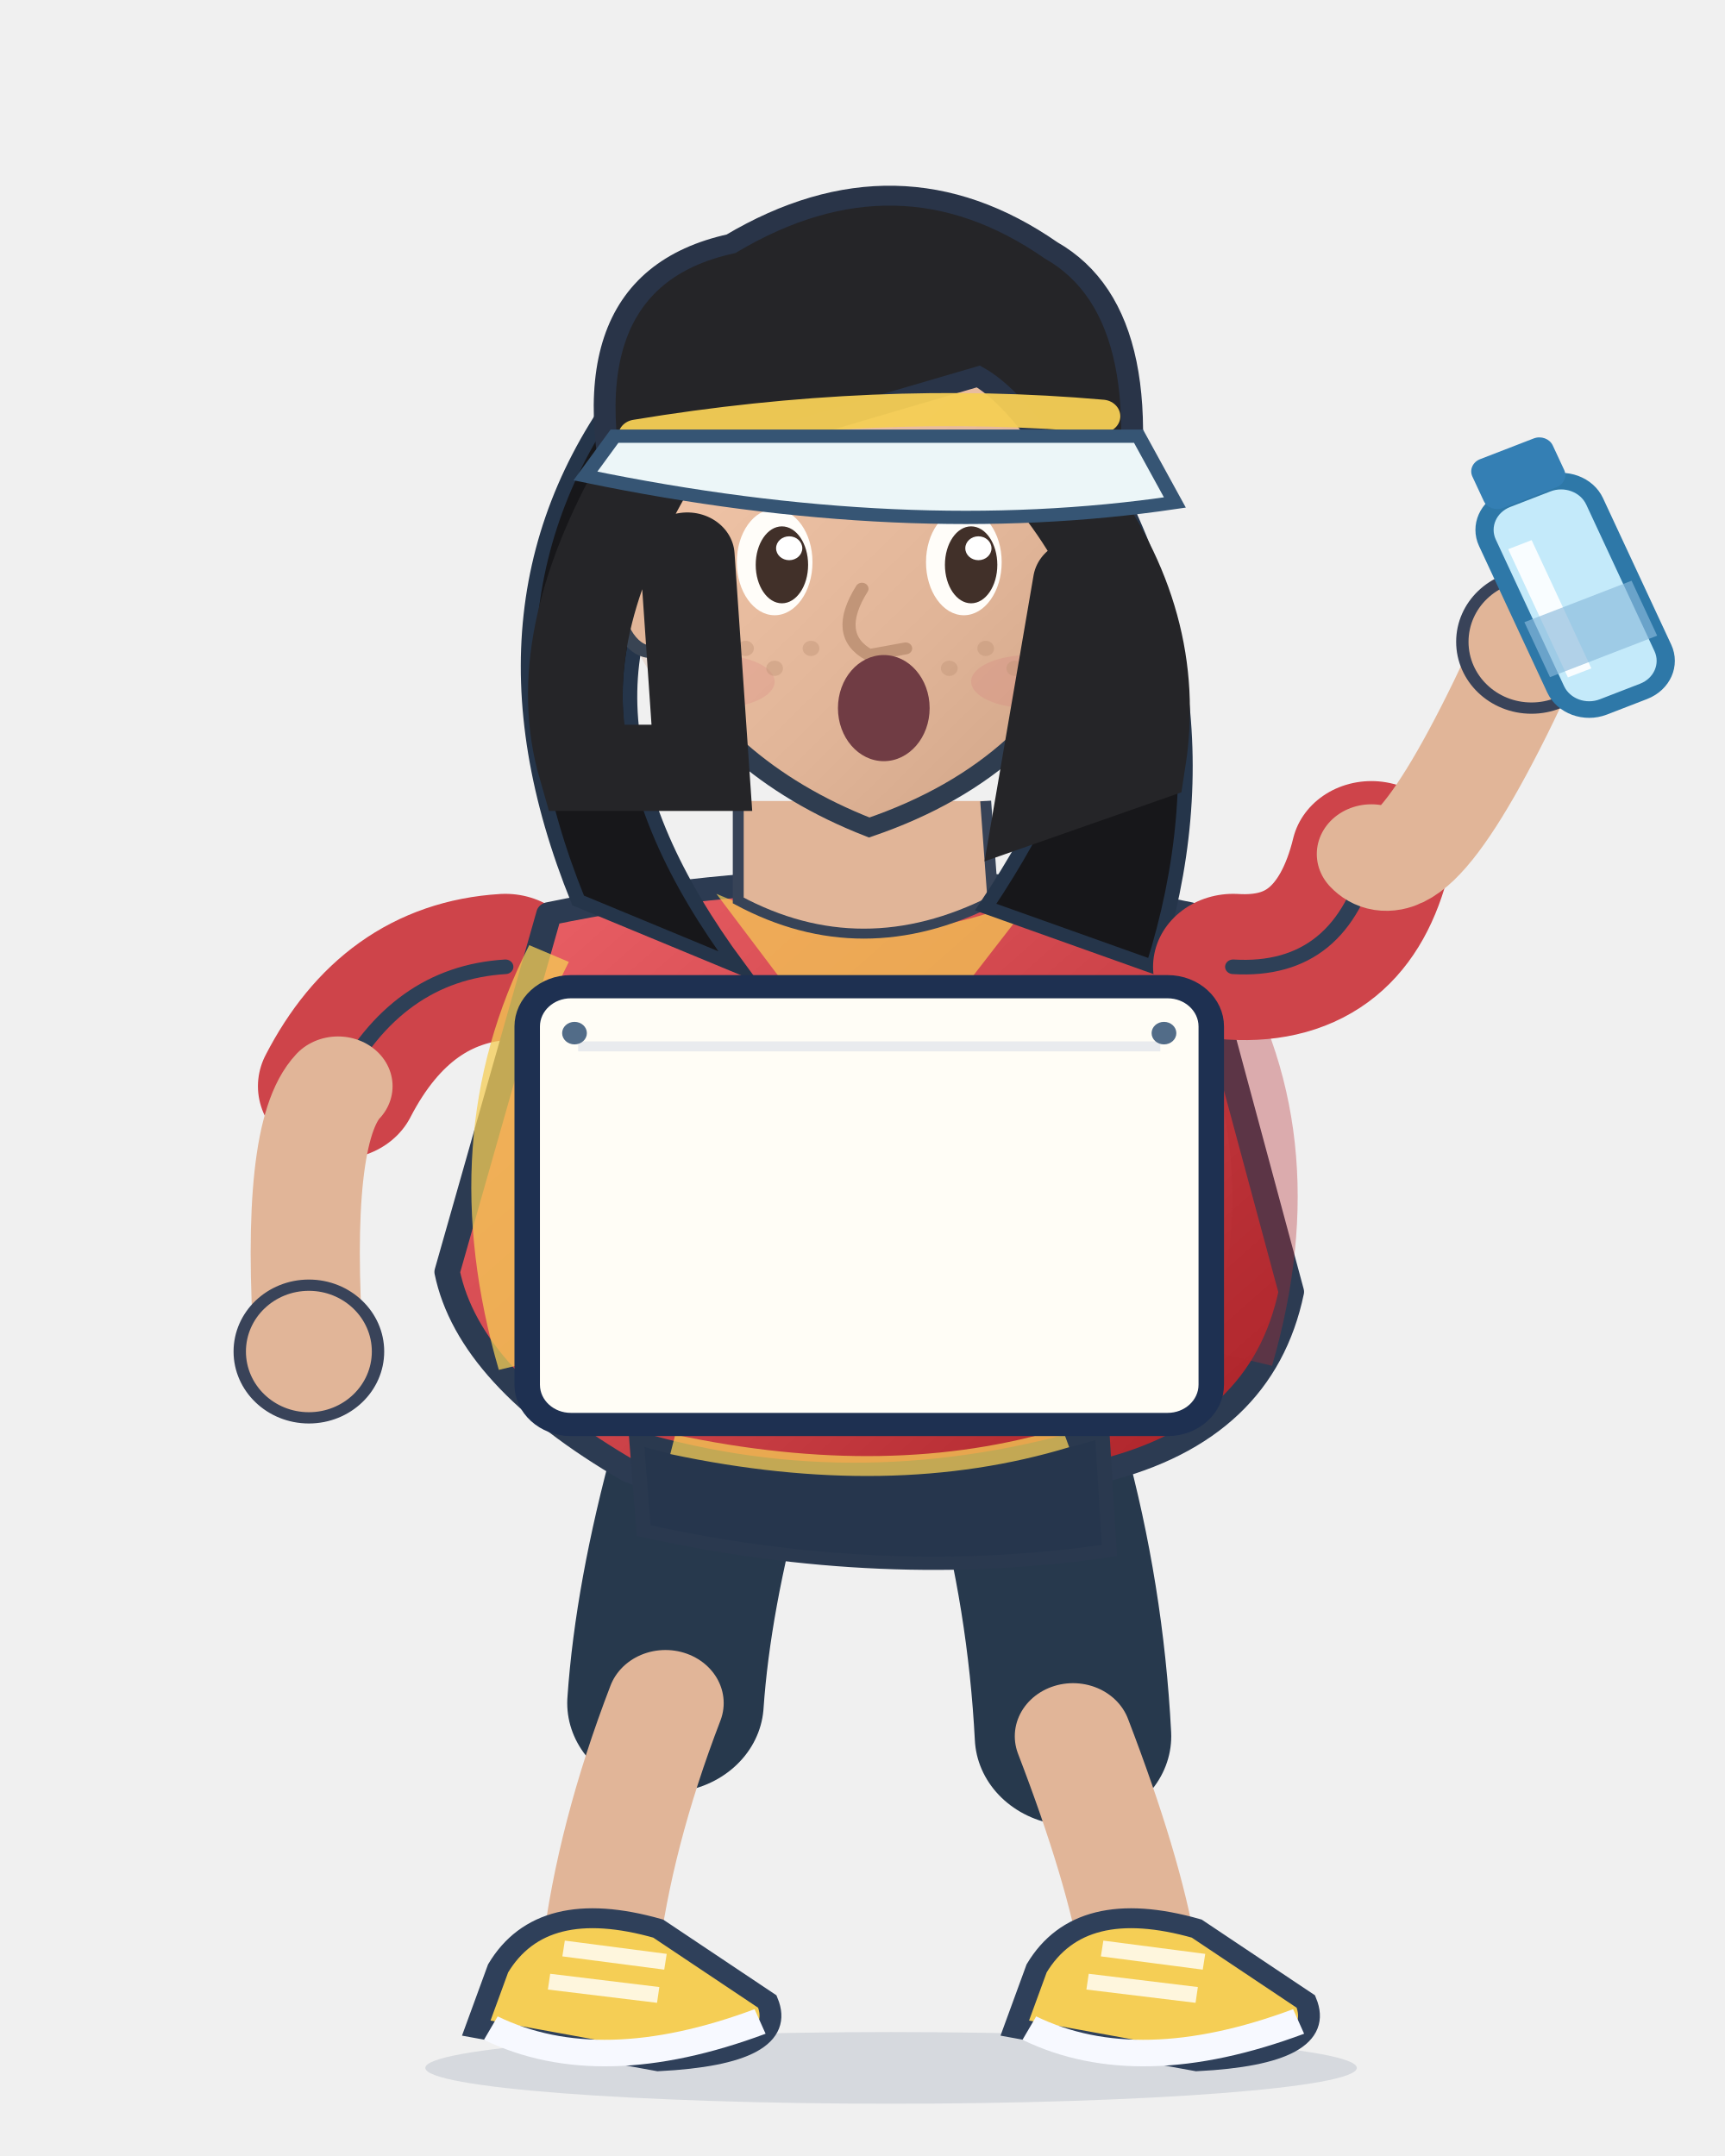
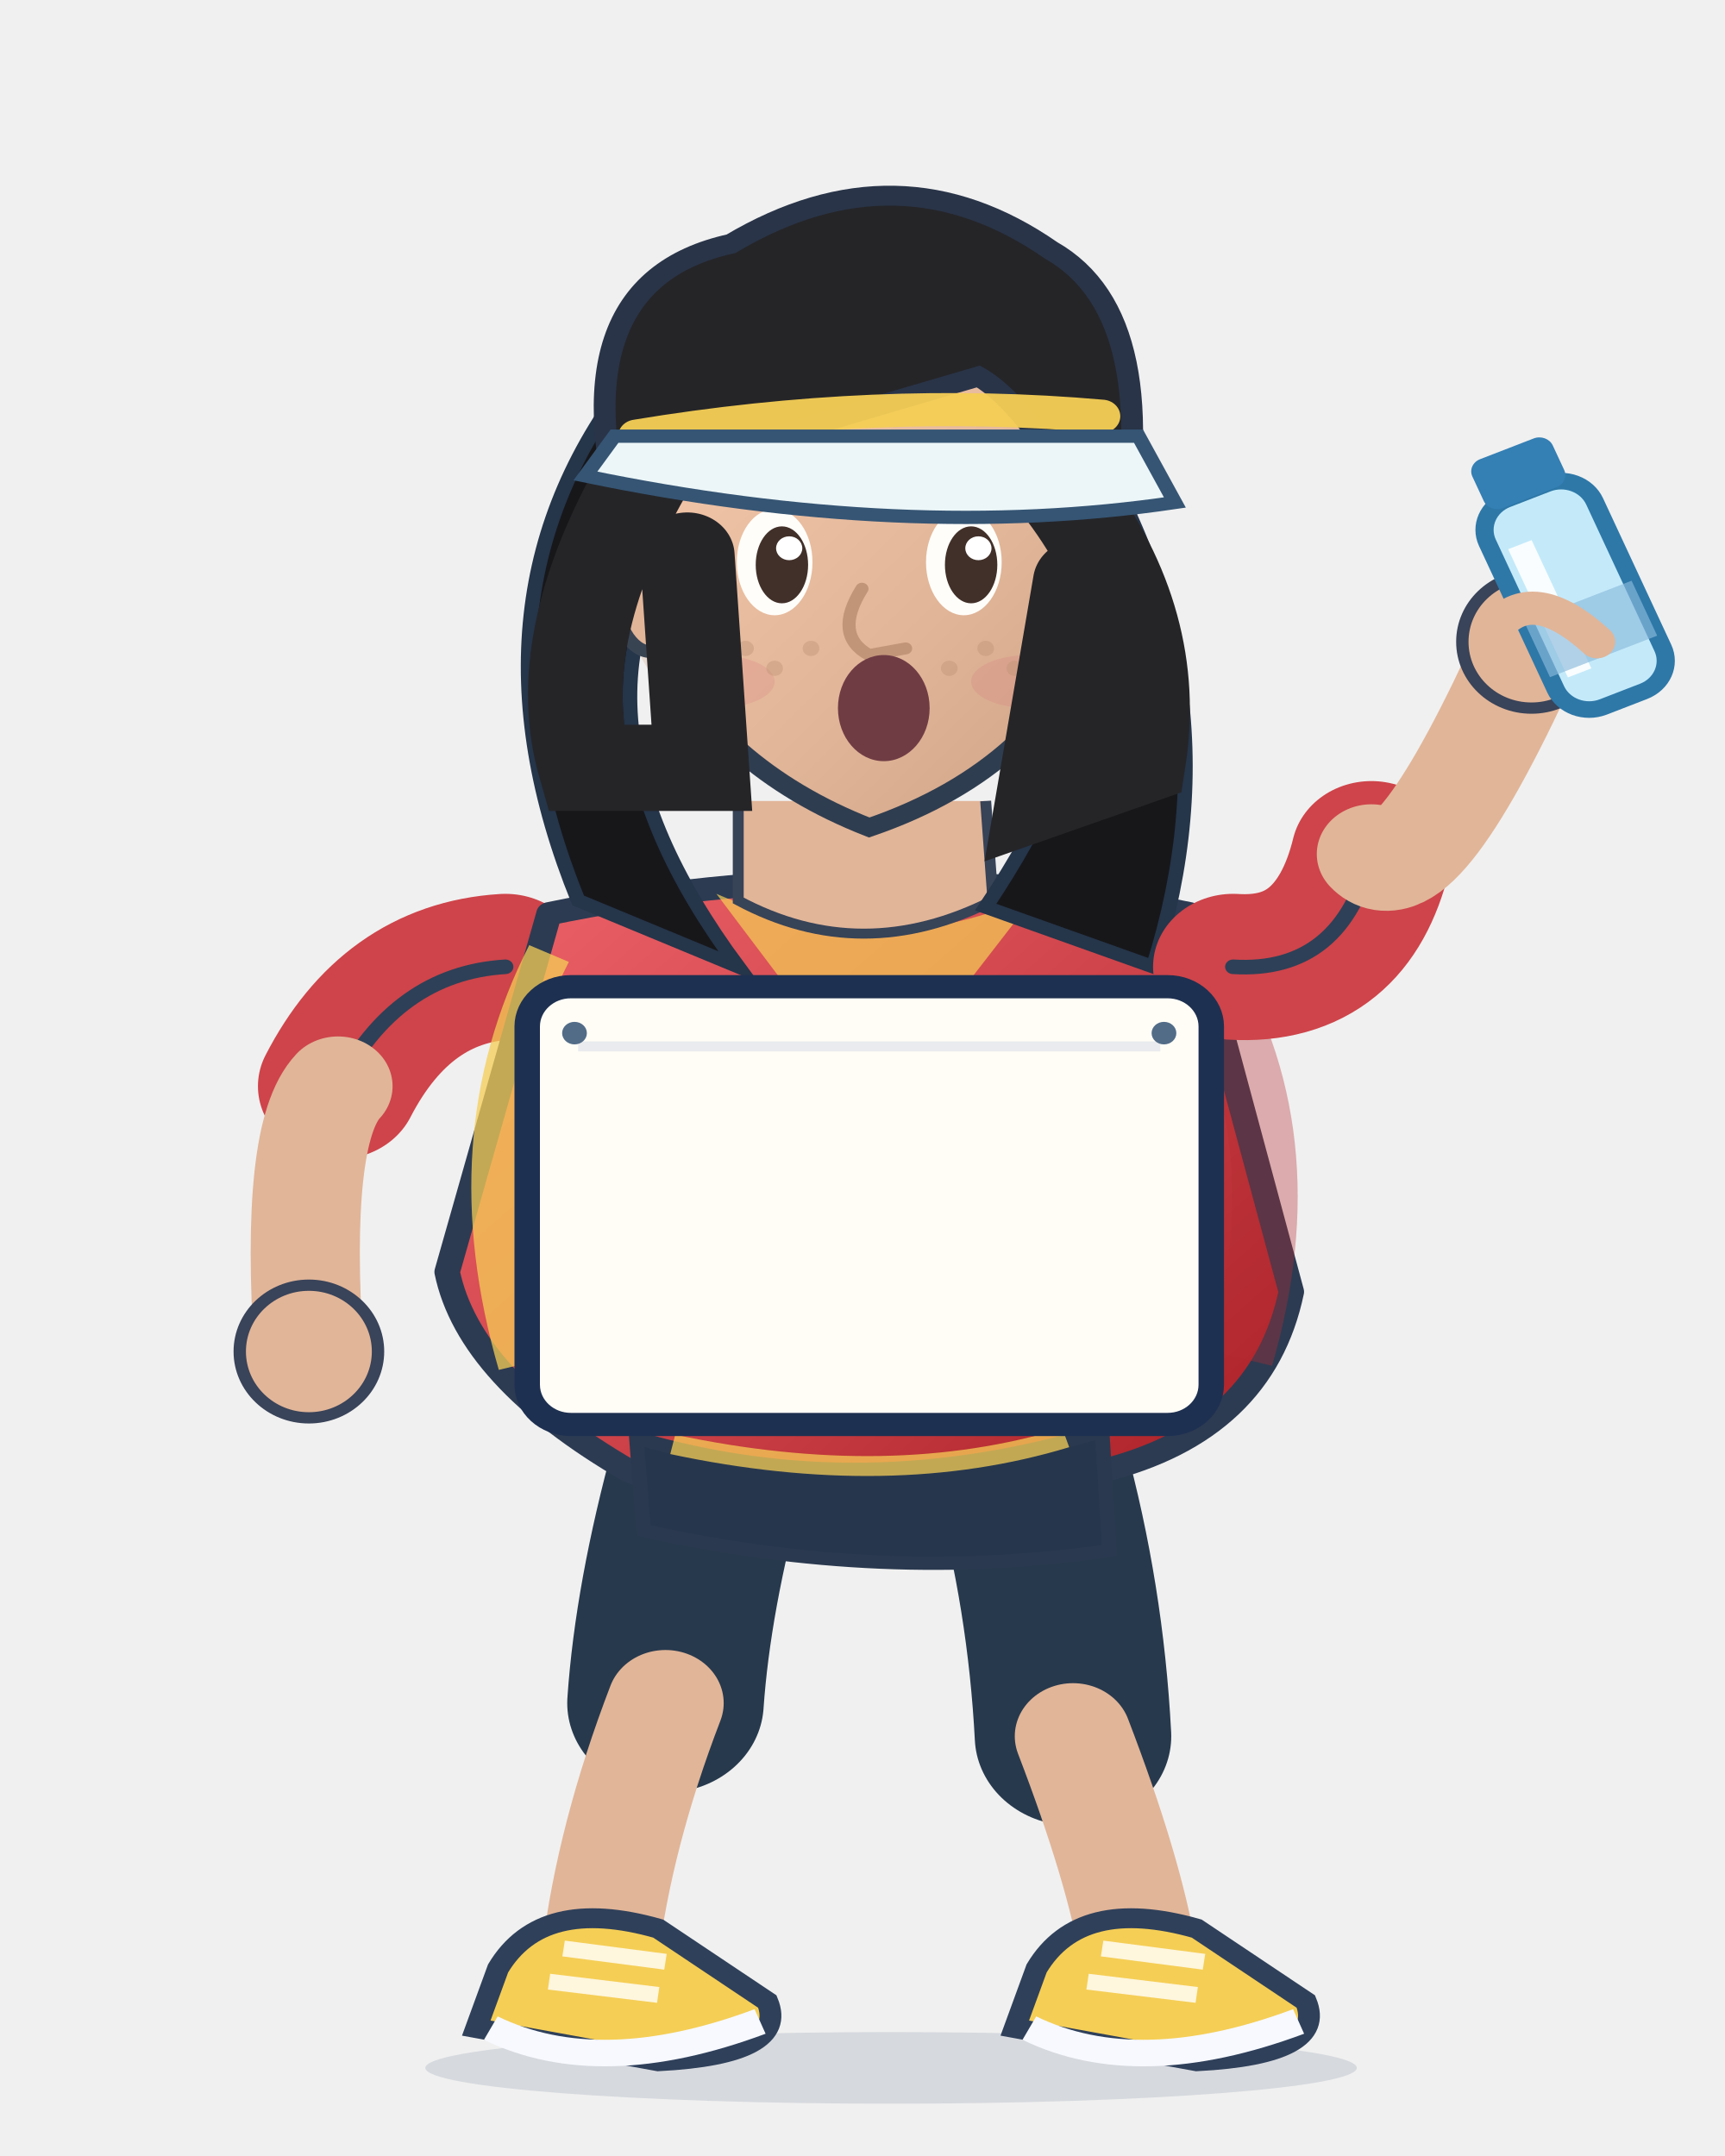
<svg xmlns="http://www.w3.org/2000/svg" width="256" height="320" viewBox="0 0 256 320" role="img" aria-label="SnackDash original adult runner body_21 receive">
  <defs>
    <linearGradient id="skin_20" x1="0" y1="0" x2=".9" y2="1">
      <stop offset="0" stop-color="#f9cdb0" />
      <stop offset=".65" stop-color="#e1b598" />
      <stop offset="1" stop-color="#cfa386" />
    </linearGradient>
    <linearGradient id="shirt_20" x1="0" y1="0" x2=".94" y2=".8">
      <stop offset="0" stop-color="#ed6369" />
      <stop offset=".56" stop-color="#CE444A" />
      <stop offset="1" stop-color="#b0262c" />
    </linearGradient>
  </defs>
  <g id="character_anchor" transform="translate(129 302) scale(1.08 0.9845) translate(-129 -302)">
    <ellipse cx="132" cy="307" rx="64" ry="5.4" fill="#273F61" opacity=".13" />
    <g id="legs">
      <g id="leg_left">
        <path d="M107 216 Q102 236 101 252" stroke="#27394D" stroke-width="27" stroke-linecap="round" fill="none" />
        <path d="M101 252 Q94 272 92 290" stroke="#e1b598" stroke-width="16" stroke-linecap="round" fill="none" />
        <g>
          <path d="M78 292 Q84 281 100 286 L115 297 Q118 305 100 306 L75 301Z" fill="#F5CE55" stroke="#2F405A" stroke-width="3" />
          <path d="M77 301 Q92 309 114 300" stroke="#F7F9FF" stroke-width="4" fill="none" />
          <path d="M85 294 L100 296 M87 289 L101 291" stroke="#FFFDF4" stroke-width="2.4" opacity=".85" />
        </g>
      </g>
      <g id="leg_right">
        <path d="M151 216 Q156 236 157 257" stroke="#27394D" stroke-width="27" stroke-linecap="round" fill="none" />
        <path d="M157 257 Q164 277 166 290" stroke="#e1b598" stroke-width="16" stroke-linecap="round" fill="none" />
        <g>
          <path d="M152 292 Q158 281 174 286 L189 297 Q192 305 174 306 L149 301Z" fill="#F5CE55" stroke="#2F405A" stroke-width="3" />
          <path d="M151 301 Q166 309 188 300" stroke="#F7F9FF" stroke-width="4" fill="none" />
          <path d="M159 294 L174 296 M161 289 L175 291" stroke="#FFFDF4" stroke-width="2.4" opacity=".85" />
        </g>
      </g>
    </g>
    <g id="arm_left">
      <path d="M79 141 Q64 142 56 159" stroke="#CE444A" stroke-width="22" stroke-linecap="round" fill="none" />
      <path d="M79 141 Q64 142 56 159" stroke="#2E4057" stroke-width="2.2" stroke-linecap="round" fill="none" />
      <path d="M56 159 Q50 166 52 199" stroke="#e1b598" stroke-width="15" stroke-linecap="round" fill="none" />
      <ellipse cx="52" cy="199" rx="9.5" ry="10" fill="#e1b598" stroke="#394359" stroke-width="1.7" />
    </g>
    <g id="torso">
      <path d="M85 133 Q129 123 173 133 L187 190 Q183 211 161 217 Q129 231 96 217 Q74 203 71 187Z" fill="url(#shirt_20)" stroke="#2C3B52" stroke-width="3.5" stroke-linejoin="round" />
      <path d="M85 139 Q72 167 81 201" stroke="#F5CE55" stroke-width="6" opacity=".75" fill="none" />
      <path d="M174 140 Q189 166 180 200" stroke="#b52b31" stroke-width="9" opacity=".35" fill="none" />
      <path d="M108 130 L119 146 L140 147 L152 130 Q131 141 108 130Z" fill="#F5CE55" opacity=".7" />
      <path d="M114 129 Q128 139 144 129" stroke="#2B3D50" stroke-width="3" fill="none" />
      <path d="M97 212 Q128 222 161 211 L162 229 Q131 234 98 226Z" fill="#26364D" stroke="#2A394F" stroke-width="2" />
      <path d="M102 213 Q132 220 156 212" stroke="#F5CE55" stroke-width="3" fill="none" opacity=".75" />
      <path d="M111 116 L111 131 Q128 141 146 131 L145 116" fill="#e1b598" stroke="#374357" stroke-width="1.5" />
    </g>
    <g id="hair_back">
      <path d="M97 51 Q72 85 89 131 L111 141 Q84 101 106 72 M156 56 Q181 96 168 141 L145 132 Q170 91 152 68Z" fill="#17171a" stroke="#25354A" stroke-width="2" />
    </g>
    <g id="face">
      <path d="M95 71 Q92 39 121 37 Q151 32 165 58 L161 88 Q153 111 129 120 Q108 111 99 91Z" fill="url(#skin_20)" stroke="#2F3D50" stroke-width="2.8" />
      <path d="M106 60 Q112 48 120 45" stroke="#f8ccaf" stroke-width="4" opacity=".4" fill="none" />
      <path d="M100 83 Q95 90 104 100" stroke="#d8ac8f" stroke-width="4" opacity=".3" fill="none" />
      <ellipse cx="99" cy="84" rx="5" ry="9.5" fill="#e1b598" stroke="#394453" stroke-width="1.9" />
      <ellipse cx="160" cy="84" rx="5" ry="9.5" fill="#e1b598" stroke="#394453" stroke-width="1.9" />
      <path d="M108 68 Q116 65 123 69" fill="none" stroke="#c19578" stroke-width="3" stroke-linecap="round" />
      <ellipse cx="116" cy="80" rx="5.2" ry="8" fill="#FFFDF9" />
      <ellipse cx="117" cy="80.4" rx="3.6" ry="5.8" fill="#413029" />
      <circle cx="118" cy="77.9" r="1.8" fill="white" />
      <path d="M134 68 Q142 65 149 69" fill="none" stroke="#c19578" stroke-width="3" stroke-linecap="round" />
      <ellipse cx="142" cy="80" rx="5.2" ry="8" fill="#FFFDF9" />
      <ellipse cx="143" cy="80.4" rx="3.6" ry="5.8" fill="#413029" />
      <circle cx="144" cy="77.9" r="1.8" fill="white" />
      <path d="M128 84 Q124 91 129 94 L134 93" stroke="#c19578" stroke-width="1.8" fill="none" stroke-linecap="round" />
      <ellipse cx="108" cy="98" rx="8" ry="4" fill="#D56876" opacity=".18" />
      <ellipse cx="151" cy="98" rx="8" ry="4" fill="#D56876" opacity=".18" />
      <g fill="#c19578" opacity=".45">
        <circle cx="112" cy="93" r="1.15" />
        <circle cx="116" cy="96" r="1.15" />
        <circle cx="121" cy="93" r="1.15" />
        <circle cx="140" cy="96" r="1.15" />
        <circle cx="145" cy="93" r="1.15" />
        <circle cx="149" cy="96" r="1.15" />
      </g>20s<ellipse cx="131" cy="102" rx="6.3" ry="8" fill="#703C44" />
    </g>
    <g id="hair" stroke-linecap="round">
      <path d="M96 78 Q85 38 110 32 Q133 17 154 33 Q170 43 163 81 Q152 57 144 52 Q119 60 98 67Z" fill="#252528" stroke="#293448" stroke-width="3" />
      <path d="M98 67 Q85 92 90 111 L106 111 L104 79 M156 70 Q169 89 166 110 L153 115 L158 83" stroke="#252528" stroke-width="13" stroke-linecap="round" fill="none" />
      <path d="M97 61 Q130 55 161 58" stroke="#F5CE55" stroke-width="5" fill="none" opacity=".95" />
      <path d="M94 61 H166 L171 71 Q134 77 90 67Z" fill="#ECF6F8" stroke="#365574" stroke-width="2" />
    </g>
    <g id="arm_right">
      <path d="M179 141 Q194 142 198 124" stroke="#CE444A" stroke-width="22" stroke-linecap="round" fill="none" />
      <path d="M179 141 Q194 142 198 124" stroke="#2E4057" stroke-width="2.2" stroke-linecap="round" fill="none" />
      <path d="M198 124 Q204 131 220 92" stroke="#e1b598" stroke-width="15" stroke-linecap="round" fill="none" />
      <ellipse cx="220" cy="92" rx="9.5" ry="10" fill="#e1b598" stroke="#394359" stroke-width="1.7" />
    </g>
    <g id="bib_blank" data-bib-rect="82,144,94,66">
      <rect id="bib_mask" x="82" y="144" width="94" height="66" rx="6" fill="#FFFDF6" stroke="#1E3051" stroke-width="3.5" />
      <path d="M89 153 H169" stroke="#D9DFE9" stroke-width="1.5" opacity=".58" />
      <circle cx="88.5" cy="151" r="1.7" fill="#526C88" />
      <circle cx="169.5" cy="151" r="1.7" fill="#526C88" />
    </g>
    <g id="accessories">
      <g id="received_supply" transform="translate(226 85) rotate(-23)">
        <rect x="-8" y="-17" width="16" height="34" rx="5" fill="#C4EAFA" stroke="#2E78A8" stroke-width="2.5" />
        <rect x="-6" y="-24" width="12" height="8" rx="2" fill="#347FB4" />
        <path d="M-4 -10 V11" stroke="#FFFFFF" stroke-width="3.5" opacity=".9" />
        <rect x="-8" y="1" width="16" height="9" fill="#8ABADB" opacity=".65" />
      </g>
-       <path id="grip_foreground" d="M215 88 Q221 79 230 91" fill="none" stroke="#000000" stroke-width="0" opacity="0" />
+       <path id="grip_foreground" d="M215 90 Q220 83 229 92" fill="none" stroke="#e1b598" stroke-width="5" stroke-linecap="round" />
    </g>
  </g>
</svg>
